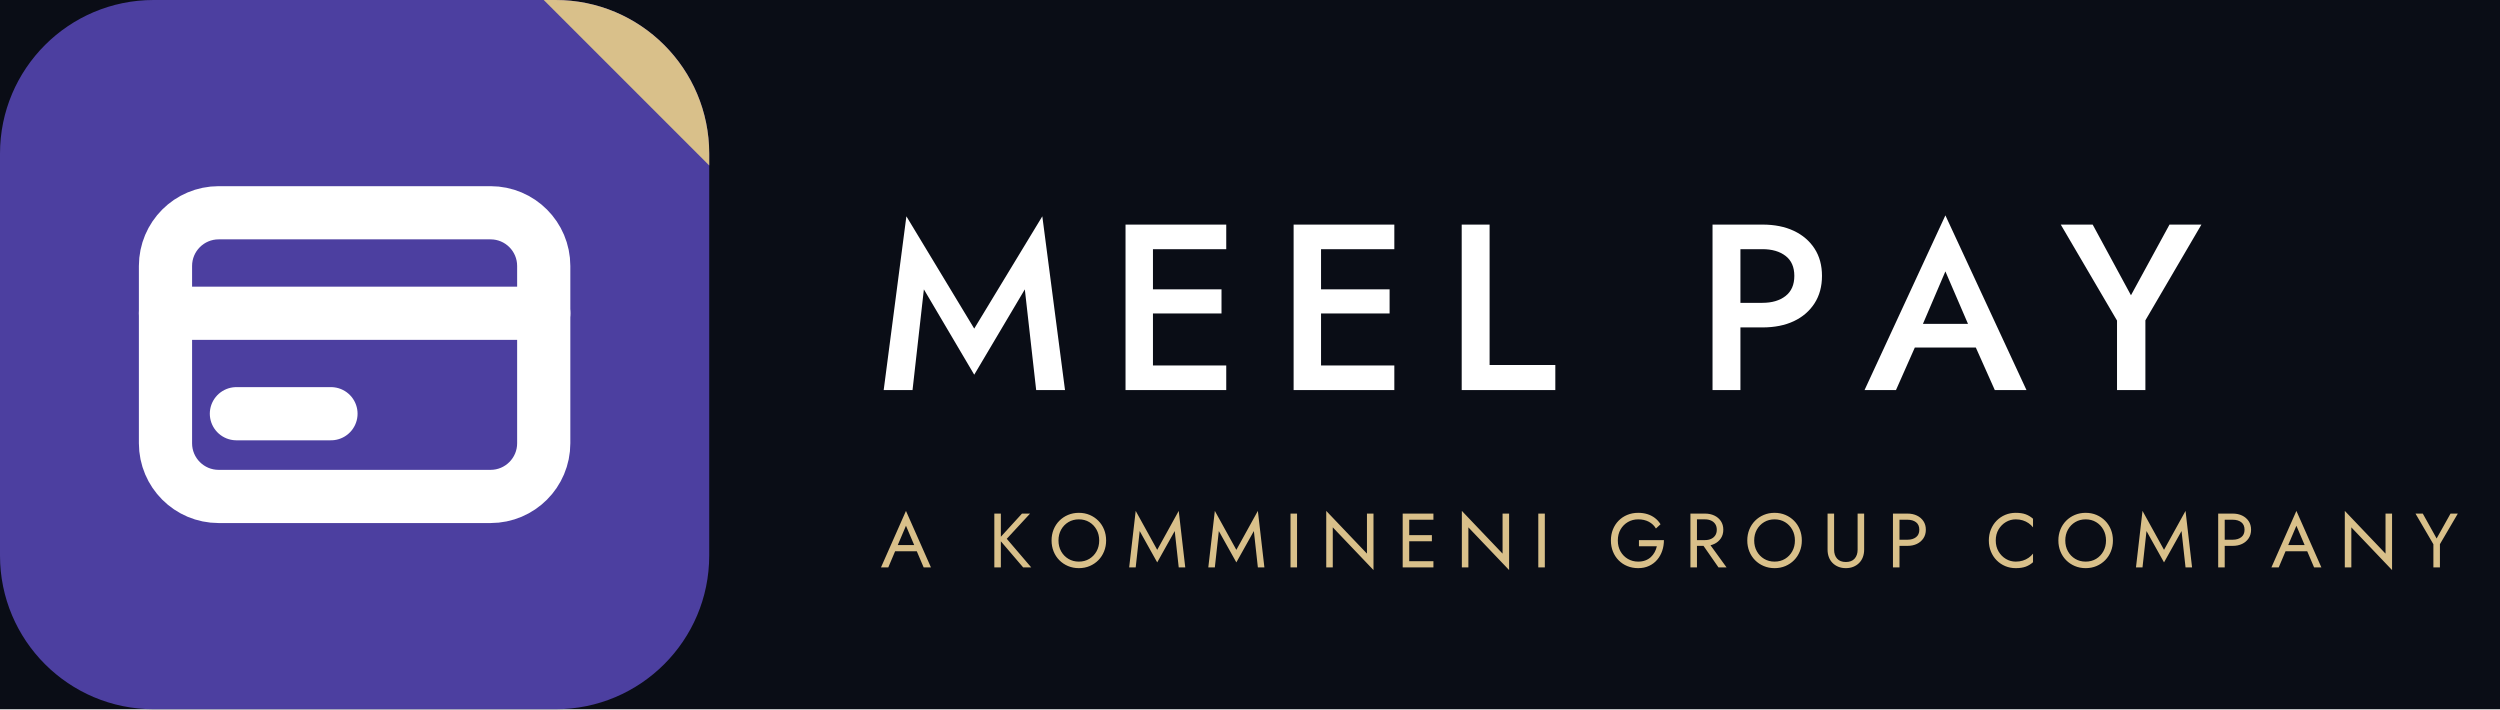
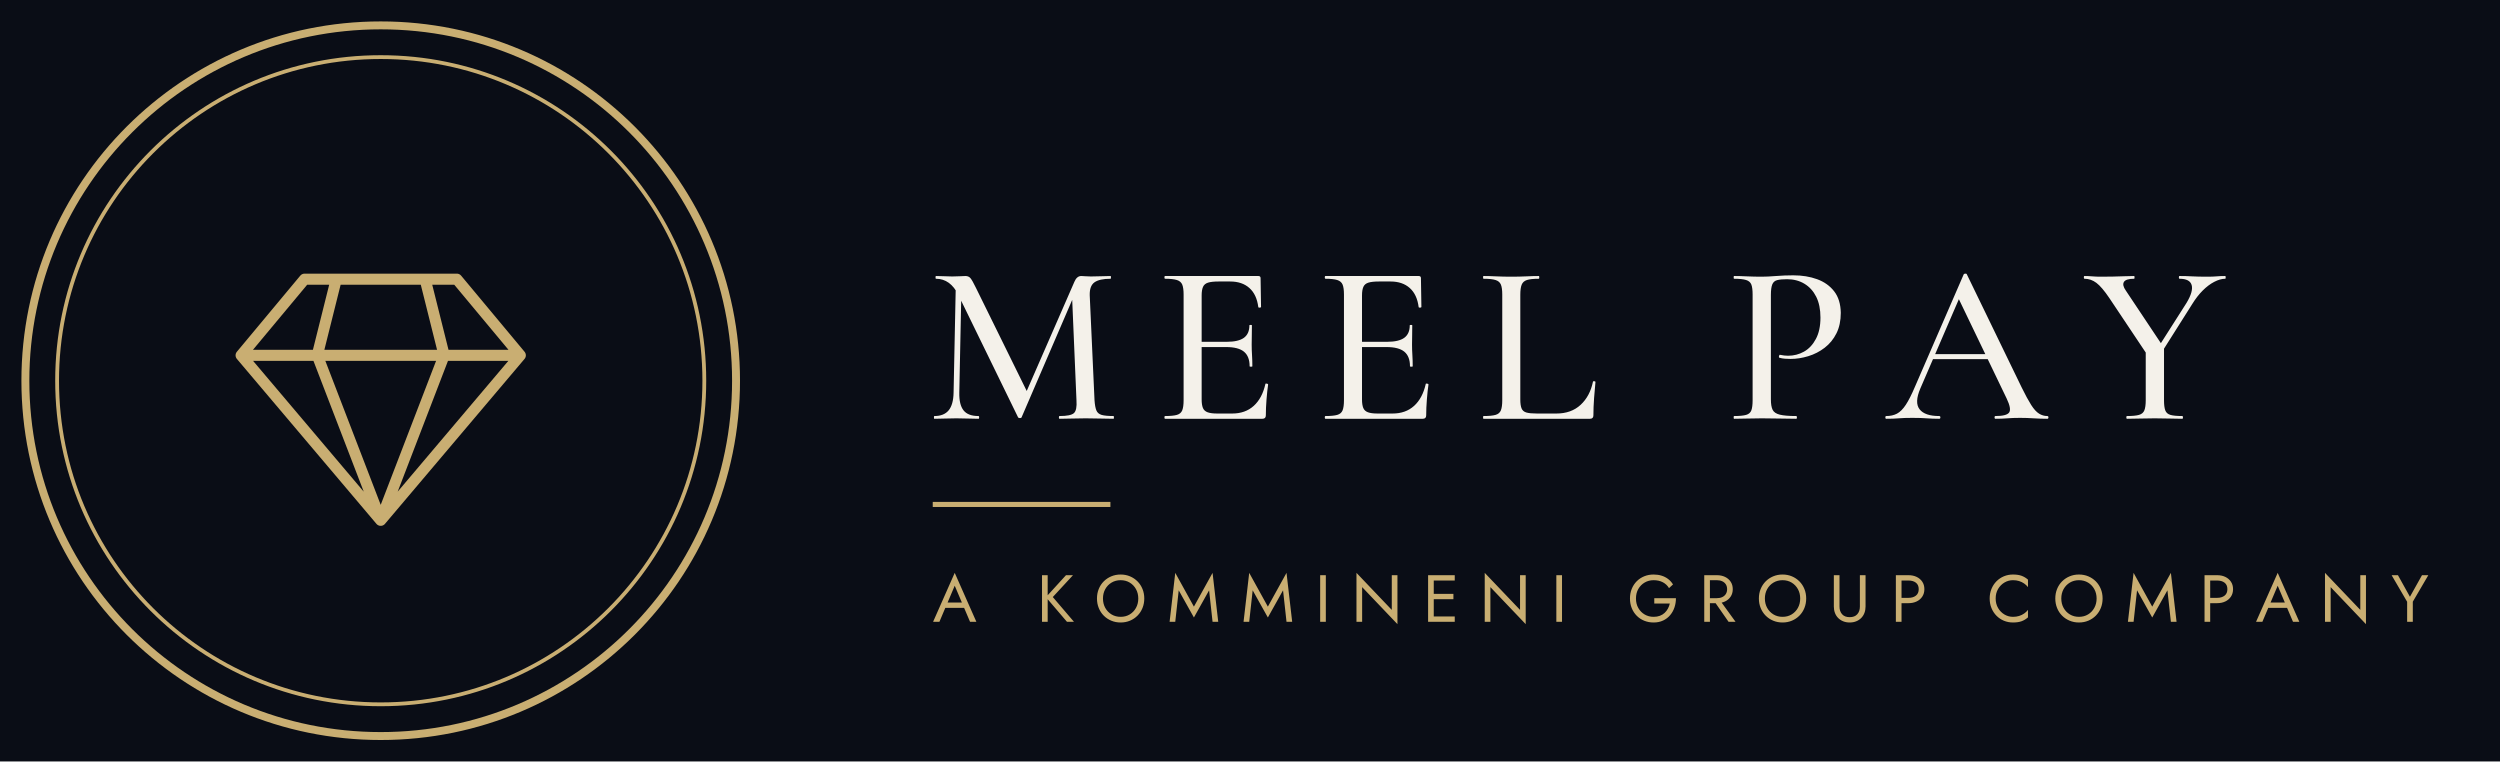
- <svg xmlns="http://www.w3.org/2000/svg" viewBox="0 0 423 120" width="423" height="120" role="img" aria-label="Meel Pay logo">
-   <rect width="423" height="120" fill="#0A0D16" />
-   <g transform="translate(0 0)">
-     <clipPath id="t-meel-pay-0-0">
-       <rect width="120" height="120" rx="26" />
-     </clipPath>
-     <rect width="120" height="120" rx="26" fill="#4C3FA0" />
-     <polygon clip-path="url(#t-meel-pay-0-0)" points="92,0 120,0 120,28" fill="#D9C08A" />
-     <rect fill="none" stroke="#FFFFFF" stroke-width="9" stroke-linecap="round" stroke-linejoin="round" x="28" y="36" width="64" height="48" rx="9" />
-     <path fill="none" stroke="#FFFFFF" stroke-width="9" stroke-linecap="round" stroke-linejoin="round" d="M28 53 H92 M40 70 H56" />
-   </g>
-   <path fill="#FFFFFF" d="M156.32 48.96 164.84 63.4 173.4 48.96 175.32 66.0H180.2L176.36 36.6L164.84 55.6L153.36 36.6L149.52 66.0H154.4Z M193.36 66.0H207.48V61.84H193.36ZM193.36 42.16H207.48V38.0H193.36ZM193.36 53.04H206.68V48.96H193.36ZM190.44 38.0V66.0H195.08V38.0Z M221.8 66.0H235.92V61.84H221.8ZM221.8 42.16H235.92V38.0H221.8ZM221.8 53.04H235.12V48.96H221.8ZM218.88 38.0V66.0H223.52V38.0Z M247.32 38.0V66.0H263.16V61.76H252.04V38.0Z M289.76 38.0V66.0H294.48V38.0ZM292.56 42.16H298.2Q300.64 42.16 302.12 43.3Q303.6 44.44 303.6 46.68Q303.6 48.92 302.12 50.08Q300.64 51.24 298.2 51.24H292.56V55.4H298.2Q301.28 55.4 303.52 54.34Q305.76 53.28 307.02 51.32Q308.28 49.36 308.28 46.68Q308.28 44.0 307.02 42.06Q305.76 40.12 303.52 39.06Q301.28 38.0 298.2 38.0H292.56Z M321.84 58.8H336.64L335.76 54.8H322.76ZM329.16 45.92 333.64 56.32 333.72 57.48 337.52 66.0H342.88L329.16 36.44L315.48 66.0H320.8L324.68 57.24L324.76 56.2Z M367.08 38.0 360.56 49.96 354.08 38.0H348.68L358.2 54.24V66.0H363.0V54.2L372.48 38.0Z" />
-   <path fill="#D9C08A" d="M150.911 93.27H155.721L155.331 92.23H151.301ZM153.29 88.954 154.85 92.62 154.954 92.88 156.28 96.0H157.515L153.29 86.445L149.065 96.0H150.3L151.652 92.802L151.756 92.568Z M168.24 86.9V96.0H169.345V86.9ZM172.92 86.9 169.007 91.19 173.115 96.0H174.48L170.346 91.164L174.285 86.9Z M179.095 91.45Q179.095 90.423 179.543 89.617Q179.992 88.811 180.772 88.343Q181.552 87.875 182.54 87.875Q183.541 87.875 184.315 88.343Q185.088 88.811 185.536 89.617Q185.985 90.423 185.985 91.45Q185.985 92.477 185.536 93.283Q185.088 94.089 184.315 94.557Q183.541 95.025 182.54 95.025Q181.552 95.025 180.772 94.557Q179.992 94.089 179.543 93.283Q179.095 92.477 179.095 91.45ZM177.925 91.45Q177.925 92.438 178.269 93.296Q178.614 94.154 179.238 94.785Q179.862 95.415 180.707 95.773Q181.552 96.13 182.54 96.13Q183.541 96.13 184.38 95.773Q185.218 95.415 185.842 94.785Q186.466 94.154 186.81 93.296Q187.155 92.438 187.155 91.45Q187.155 90.449 186.81 89.597Q186.466 88.746 185.842 88.115Q185.218 87.485 184.38 87.127Q183.541 86.77 182.54 86.77Q181.552 86.77 180.707 87.127Q179.862 87.485 179.238 88.115Q178.614 88.746 178.269 89.597Q177.925 90.449 177.925 91.45Z M192.836 89.851 195.8 95.155 198.764 89.851 199.44 96.0H200.545L199.44 86.445L195.8 93.036L192.16 86.445L191.055 96.0H192.16Z M206.226 89.851 209.19 95.155 212.154 89.851 212.83 96.0H213.935L212.83 86.445L209.19 93.036L205.55 86.445L204.445 96.0H205.55Z M218.355 86.9V96.0H219.46V86.9Z M231.29 86.9V93.673L224.4 86.445V96.0H225.505V89.227L232.395 96.455V86.9Z M237.946 96.0H242.535V94.96H237.946ZM237.946 87.94H242.535V86.9H237.946ZM237.946 91.58H242.275V90.54H237.946ZM237.335 86.9V96.0H238.44V86.9Z M254.235 86.9V93.673L247.345 86.445V96.0H248.45V89.227L255.34 96.455V86.9Z M260.28 86.9V96.0H261.385V86.9Z M277.31 92.425H280.339Q280.222 92.958 279.968 93.426Q279.715 93.894 279.325 94.258Q278.935 94.622 278.395 94.823Q277.856 95.025 277.18 95.025Q276.218 95.025 275.438 94.57Q274.658 94.115 274.196 93.309Q273.735 92.503 273.735 91.45Q273.735 90.384 274.196 89.584Q274.658 88.785 275.438 88.33Q276.218 87.875 277.18 87.875Q278.22 87.875 278.987 88.285Q279.754 88.694 280.183 89.422L280.963 88.707Q280.573 88.07 280.007 87.641Q279.442 87.212 278.733 86.991Q278.025 86.77 277.18 86.77Q276.192 86.77 275.347 87.114Q274.502 87.459 273.878 88.09Q273.254 88.72 272.909 89.578Q272.565 90.436 272.565 91.45Q272.565 92.464 272.909 93.322Q273.254 94.18 273.878 94.811Q274.502 95.441 275.347 95.785Q276.192 96.13 277.18 96.13Q278.22 96.13 279.032 95.746Q279.845 95.363 280.404 94.7Q280.963 94.037 281.249 93.186Q281.535 92.334 281.535 91.385H277.31Z M287.645 91.515 290.765 96.0H292.13L288.88 91.515ZM286.02 86.9V96.0H287.125V86.9ZM286.631 87.875H288.49Q289.075 87.875 289.524 88.083Q289.972 88.291 290.226 88.681Q290.479 89.071 290.479 89.63Q290.479 90.189 290.226 90.579Q289.972 90.969 289.524 91.177Q289.075 91.385 288.49 91.385H286.631V92.36H288.49Q289.374 92.36 290.069 92.029Q290.765 91.697 291.174 91.079Q291.584 90.462 291.584 89.63Q291.584 88.785 291.174 88.174Q290.765 87.563 290.069 87.232Q289.374 86.9 288.49 86.9H286.631Z M296.81 91.45Q296.81 90.423 297.258 89.617Q297.707 88.811 298.487 88.343Q299.267 87.875 300.255 87.875Q301.256 87.875 302.029 88.343Q302.803 88.811 303.251 89.617Q303.7 90.423 303.7 91.45Q303.7 92.477 303.251 93.283Q302.803 94.089 302.029 94.557Q301.256 95.025 300.255 95.025Q299.267 95.025 298.487 94.557Q297.707 94.089 297.258 93.283Q296.81 92.477 296.81 91.45ZM295.64 91.45Q295.64 92.438 295.984 93.296Q296.329 94.154 296.953 94.785Q297.577 95.415 298.422 95.773Q299.267 96.13 300.255 96.13Q301.256 96.13 302.094 95.773Q302.933 95.415 303.557 94.785Q304.181 94.154 304.525 93.296Q304.87 92.438 304.87 91.45Q304.87 90.449 304.525 89.597Q304.181 88.746 303.557 88.115Q302.933 87.485 302.094 87.127Q301.256 86.77 300.255 86.77Q299.267 86.77 298.422 87.127Q297.577 87.485 296.953 88.115Q296.329 88.746 295.984 89.597Q295.64 90.449 295.64 91.45Z M309.225 86.9V93.01Q309.225 93.686 309.439 94.258Q309.654 94.83 310.063 95.246Q310.473 95.662 311.045 95.896Q311.617 96.13 312.319 96.13Q313.021 96.13 313.593 95.896Q314.165 95.662 314.574 95.246Q314.984 94.83 315.198 94.258Q315.413 93.686 315.413 93.01V86.9H314.308V93.01Q314.308 93.946 313.801 94.518Q313.294 95.09 312.319 95.09Q311.344 95.09 310.837 94.518Q310.33 93.946 310.33 93.01V86.9Z M320.288 86.9V96.0H321.393V86.9ZM320.899 87.94H322.758Q323.642 87.94 324.194 88.362Q324.747 88.785 324.747 89.63Q324.747 90.462 324.194 90.891Q323.642 91.32 322.758 91.32H320.899V92.36H322.758Q323.642 92.36 324.337 92.029Q325.033 91.697 325.442 91.079Q325.852 90.462 325.852 89.63Q325.852 88.785 325.442 88.174Q325.033 87.563 324.337 87.232Q323.642 86.9 322.758 86.9H320.899Z M337.682 91.45Q337.682 90.384 338.156 89.584Q338.631 88.785 339.398 88.33Q340.165 87.875 341.062 87.875Q341.712 87.875 342.251 88.044Q342.791 88.213 343.233 88.518Q343.675 88.824 343.987 89.227V87.771Q343.415 87.264 342.739 87.017Q342.063 86.77 341.062 86.77Q340.113 86.77 339.287 87.114Q338.462 87.459 337.838 88.09Q337.214 88.72 336.863 89.578Q336.512 90.436 336.512 91.45Q336.512 92.464 336.863 93.322Q337.214 94.18 337.838 94.811Q338.462 95.441 339.287 95.785Q340.113 96.13 341.062 96.13Q342.063 96.13 342.739 95.883Q343.415 95.636 343.987 95.129V93.673Q343.675 94.076 343.233 94.381Q342.791 94.687 342.251 94.856Q341.712 95.025 341.062 95.025Q340.165 95.025 339.398 94.57Q338.631 94.115 338.156 93.309Q337.682 92.503 337.682 91.45Z M349.447 91.45Q349.447 90.423 349.895 89.617Q350.344 88.811 351.124 88.343Q351.904 87.875 352.892 87.875Q353.893 87.875 354.666 88.343Q355.44 88.811 355.888 89.617Q356.337 90.423 356.337 91.45Q356.337 92.477 355.888 93.283Q355.44 94.089 354.666 94.557Q353.893 95.025 352.892 95.025Q351.904 95.025 351.124 94.557Q350.344 94.089 349.895 93.283Q349.447 92.477 349.447 91.45ZM348.277 91.45Q348.277 92.438 348.621 93.296Q348.966 94.154 349.59 94.785Q350.214 95.415 351.059 95.773Q351.904 96.13 352.892 96.13Q353.893 96.13 354.731 95.773Q355.57 95.415 356.194 94.785Q356.818 94.154 357.162 93.296Q357.507 92.438 357.507 91.45Q357.507 90.449 357.162 89.597Q356.818 88.746 356.194 88.115Q355.57 87.485 354.731 87.127Q353.893 86.77 352.892 86.77Q351.904 86.77 351.059 87.127Q350.214 87.485 349.59 88.115Q348.966 88.746 348.621 89.597Q348.277 90.449 348.277 91.45Z M363.188 89.851 366.152 95.155 369.116 89.851 369.792 96.0H370.897L369.792 86.445L366.152 93.036L362.512 86.445L361.407 96.0H362.512Z M375.317 86.9V96.0H376.422V86.9ZM375.928 87.94H377.787Q378.671 87.94 379.223 88.362Q379.776 88.785 379.776 89.63Q379.776 90.462 379.223 90.891Q378.671 91.32 377.787 91.32H375.928V92.36H377.787Q378.671 92.36 379.366 92.029Q380.062 91.697 380.471 91.079Q380.881 90.462 380.881 89.63Q380.881 88.785 380.471 88.174Q380.062 87.563 379.366 87.232Q378.671 86.9 377.787 86.9H375.928Z M386.172 93.27H390.982L390.592 92.23H386.562ZM388.551 88.954 390.111 92.62 390.215 92.88 391.541 96.0H392.776L388.551 86.445L384.326 96.0H385.561L386.913 92.802L387.017 92.568Z M403.631 86.9V93.673L396.741 86.445V96.0H397.846V89.227L404.736 96.455V86.9Z M414.629 86.9 412.276 91.112 409.936 86.9H408.701L411.73 92.087V96.0H412.835V92.074L415.864 86.9Z" />
+ <svg xmlns="http://www.w3.org/2000/svg" viewBox="0 0 394 120" width="394" height="120" role="img" aria-label="Meel Pay logo">
+   <rect width="394" height="120" fill="#0A0D16" />
+   <circle fill="none" stroke="#C9AE72" stroke-width="1.25" cx="60" cy="60" r="56" />
+   <circle fill="none" stroke="#C9AE72" stroke-width="0.6" cx="60" cy="60" r="51" />
+   <path fill="none" stroke="#C9AE72" stroke-width="1.75" stroke-linecap="round" stroke-linejoin="round" d="M48 44 H72 L82 56 L60 82 L38 56 Z M38 56 H82 M53 44 L50 56 L60 82 L70 56 L67 44" />
+   <path fill="#F4F1EA" d="M150.284 61.896 150.644 44.328 151.544 44.4 151.184 61.896Q151.148 63.768 151.85 64.668Q152.552 65.568 154.208 65.568Q154.316 65.568 154.316 65.784Q154.316 66.0 154.208 66.0Q153.416 66.0 152.588 65.964Q151.76 65.928 150.716 65.928Q149.744 65.928 148.88 65.964Q148.016 66.0 147.26 66.0Q147.188 66.0 147.188 65.784Q147.188 65.568 147.26 65.568Q148.772 65.568 149.51 64.668Q150.248 63.768 150.284 61.896ZM175.484 65.568Q175.556 65.568 175.556 65.784Q175.556 66.0 175.484 66.0Q174.584 66.0 173.468 65.964Q172.352 65.928 171.092 65.928Q169.904 65.928 168.86 65.964Q167.816 66.0 166.988 66.0Q166.88 66.0 166.88 65.784Q166.88 65.568 166.988 65.568Q168.752 65.568 169.256 65.1Q169.76 64.632 169.652 63.084L168.932 46.128L170.336 44.112L161.012 65.748Q160.976 65.892 160.742 65.892Q160.508 65.892 160.436 65.748L151.04 46.488Q149.78 43.932 147.512 43.932Q147.44 43.932 147.44 43.716Q147.44 43.5 147.512 43.5Q148.16 43.5 148.862 43.536Q149.564 43.572 150.068 43.572Q150.752 43.572 151.31 43.536Q151.868 43.5 152.156 43.5Q152.66 43.5 152.948 43.842Q153.236 44.184 153.812 45.372L161.984 61.968L160.652 64.272L169.328 44.4Q169.508 43.968 169.778 43.734Q170.048 43.5 170.408 43.5Q170.66 43.5 171.038 43.536Q171.416 43.572 171.92 43.572Q172.928 43.572 173.612 43.536Q174.296 43.5 175.016 43.5Q175.088 43.5 175.088 43.716Q175.088 43.932 175.016 43.932Q173.288 43.932 172.496 44.49Q171.704 45.048 171.74 46.524L172.496 63.084Q172.568 64.128 172.784 64.668Q173.0 65.208 173.612 65.388Q174.224 65.568 175.484 65.568Z M198.956 66.0H183.62Q183.512 66.0 183.512 65.784Q183.512 65.568 183.62 65.568Q184.844 65.568 185.474 65.388Q186.104 65.208 186.32 64.668Q186.536 64.128 186.536 63.084V46.416Q186.536 45.372 186.32 44.85Q186.104 44.328 185.474 44.13Q184.844 43.932 183.62 43.932Q183.512 43.932 183.512 43.716Q183.512 43.5 183.62 43.5H198.308Q198.668 43.5 198.668 43.824L198.74 48.36Q198.74 48.468 198.542 48.486Q198.344 48.504 198.308 48.396Q198.056 46.416 196.904 45.39Q195.752 44.364 193.88 44.364H192.044Q190.964 44.364 190.388 44.544Q189.812 44.724 189.596 45.21Q189.38 45.696 189.38 46.56V62.94Q189.38 63.804 189.578 64.29Q189.776 64.776 190.316 64.974Q190.856 65.172 191.828 65.172H194.204Q196.256 65.172 197.588 63.966Q198.92 62.76 199.424 60.528Q199.424 60.42 199.64 60.456Q199.856 60.492 199.856 60.6Q199.712 61.572 199.604 62.94Q199.496 64.308 199.496 65.46Q199.496 66.0 198.956 66.0ZM196.94 57.72Q196.94 56.172 196.058 55.434Q195.176 54.696 193.232 54.696H188.012V53.868H193.34Q195.176 53.868 196.04 53.238Q196.904 52.608 196.904 51.276Q196.904 51.204 197.102 51.204Q197.3 51.204 197.3 51.276Q197.3 52.392 197.282 53.004Q197.264 53.616 197.264 54.3Q197.264 55.128 197.318 55.956Q197.372 56.784 197.372 57.72Q197.372 57.792 197.156 57.792Q196.94 57.792 196.94 57.72Z M224.228 66.0H208.892Q208.784 66.0 208.784 65.784Q208.784 65.568 208.892 65.568Q210.116 65.568 210.746 65.388Q211.376 65.208 211.592 64.668Q211.808 64.128 211.808 63.084V46.416Q211.808 45.372 211.592 44.85Q211.376 44.328 210.746 44.13Q210.116 43.932 208.892 43.932Q208.784 43.932 208.784 43.716Q208.784 43.5 208.892 43.5H223.58Q223.94 43.5 223.94 43.824L224.012 48.36Q224.012 48.468 223.814 48.486Q223.616 48.504 223.58 48.396Q223.328 46.416 222.176 45.39Q221.024 44.364 219.152 44.364H217.316Q216.236 44.364 215.66 44.544Q215.084 44.724 214.868 45.21Q214.652 45.696 214.652 46.56V62.94Q214.652 63.804 214.85 64.29Q215.048 64.776 215.588 64.974Q216.128 65.172 217.1 65.172H219.476Q221.528 65.172 222.86 63.966Q224.192 62.76 224.696 60.528Q224.696 60.42 224.912 60.456Q225.128 60.492 225.128 60.6Q224.984 61.572 224.876 62.94Q224.768 64.308 224.768 65.46Q224.768 66.0 224.228 66.0ZM222.212 57.72Q222.212 56.172 221.33 55.434Q220.448 54.696 218.504 54.696H213.284V53.868H218.612Q220.448 53.868 221.312 53.238Q222.176 52.608 222.176 51.276Q222.176 51.204 222.374 51.204Q222.572 51.204 222.572 51.276Q222.572 52.392 222.554 53.004Q222.536 53.616 222.536 54.3Q222.536 55.128 222.59 55.956Q222.644 56.784 222.644 57.72Q222.644 57.792 222.428 57.792Q222.212 57.792 222.212 57.72Z M239.6 46.452V62.94Q239.6 63.876 239.798 64.362Q239.996 64.848 240.554 65.01Q241.112 65.172 242.228 65.172H245.288Q247.628 65.172 249.104 63.804Q250.58 62.436 251.048 60.168Q251.048 60.06 251.246 60.078Q251.444 60.096 251.444 60.204Q251.336 61.248 251.228 62.724Q251.12 64.2 251.12 65.46Q251.12 66.0 250.58 66.0H233.804Q233.732 66.0 233.732 65.784Q233.732 65.568 233.804 65.568Q235.064 65.568 235.694 65.388Q236.324 65.208 236.54 64.668Q236.756 64.128 236.756 63.084V46.416Q236.756 45.372 236.54 44.85Q236.324 44.328 235.694 44.13Q235.064 43.932 233.804 43.932Q233.732 43.932 233.732 43.716Q233.732 43.5 233.804 43.5Q234.668 43.5 235.802 43.554Q236.936 43.608 238.16 43.608Q239.456 43.608 240.554 43.554Q241.652 43.5 242.516 43.5Q242.588 43.5 242.588 43.716Q242.588 43.932 242.516 43.932Q241.256 43.932 240.644 44.13Q240.032 44.328 239.816 44.868Q239.6 45.408 239.6 46.452Z M279.092 62.94Q279.092 64.02 279.362 64.578Q279.632 65.136 280.496 65.352Q281.36 65.568 283.088 65.568Q283.196 65.568 283.196 65.784Q283.196 66.0 283.088 66.0Q281.936 66.0 280.586 65.964Q279.236 65.928 277.652 65.928Q276.464 65.928 275.33 65.964Q274.196 66.0 273.296 66.0Q273.224 66.0 273.224 65.784Q273.224 65.568 273.296 65.568Q274.556 65.568 275.186 65.388Q275.816 65.208 276.014 64.668Q276.212 64.128 276.212 63.084V46.416Q276.212 45.372 276.014 44.85Q275.816 44.328 275.186 44.13Q274.556 43.932 273.296 43.932Q273.224 43.932 273.224 43.716Q273.224 43.5 273.296 43.5Q274.196 43.5 275.312 43.554Q276.428 43.608 277.616 43.608Q278.552 43.608 279.902 43.5Q281.252 43.392 282.62 43.392Q284.708 43.392 286.382 44.004Q288.056 44.616 289.064 45.912Q290.072 47.208 290.108 49.296Q290.108 51.168 289.424 52.536Q288.74 53.904 287.57 54.804Q286.4 55.704 284.978 56.136Q283.556 56.568 282.188 56.568Q281.756 56.568 281.306 56.532Q280.856 56.496 280.46 56.388Q280.316 56.352 280.37 56.118Q280.424 55.884 280.532 55.92Q280.856 55.992 281.198 56.028Q281.54 56.064 281.792 56.064Q283.16 56.064 284.312 55.416Q285.464 54.768 286.184 53.418Q286.904 52.068 286.904 50.052Q286.904 48.108 286.238 46.776Q285.572 45.444 284.384 44.724Q283.196 44.004 281.648 44.004Q280.64 44.004 280.082 44.148Q279.524 44.292 279.308 44.832Q279.092 45.372 279.092 46.488Z M304.04 56.604 304.472 55.812H314.264L314.516 56.604ZM322.652 65.568Q322.832 65.568 322.832 65.784Q322.832 66.0 322.652 66.0Q321.608 66.0 320.51 65.928Q319.412 65.856 318.368 65.856Q317.216 65.856 316.37 65.928Q315.524 66.0 314.48 66.0Q314.336 66.0 314.336 65.784Q314.336 65.568 314.48 65.568Q316.244 65.568 316.64 65.01Q317.036 64.452 316.244 62.796L308.504 46.704L309.656 44.976L302.636 61.248Q301.7 63.444 302.528 64.506Q303.356 65.568 305.624 65.568Q305.804 65.568 305.804 65.784Q305.804 66.0 305.624 66.0Q304.544 66.0 303.644 65.928Q302.744 65.856 301.376 65.856Q300.044 65.856 299.234 65.928Q298.424 66.0 297.272 66.0Q297.128 66.0 297.128 65.784Q297.128 65.568 297.272 65.568Q298.244 65.568 298.964 65.19Q299.684 64.812 300.35 63.804Q301.016 62.796 301.808 60.924L309.476 43.248Q309.512 43.14 309.728 43.122Q309.944 43.104 309.98 43.248L318.62 61.068Q319.484 62.832 320.114 63.822Q320.744 64.812 321.356 65.19Q321.968 65.568 322.652 65.568Z M339.5 55.74 344.612 47.712Q345.692 45.912 345.404 44.922Q345.116 43.932 343.496 43.932Q343.388 43.932 343.388 43.716Q343.388 43.5 343.496 43.5Q344.54 43.5 345.458 43.554Q346.376 43.608 347.888 43.608Q348.788 43.608 349.346 43.554Q349.904 43.5 350.696 43.5Q350.768 43.5 350.768 43.716Q350.768 43.932 350.696 43.932Q349.904 43.932 348.968 44.418Q348.032 44.904 347.15 45.786Q346.268 46.668 345.512 47.892L340.184 56.316ZM338.6 56.208 332.444 46.992Q331.256 45.228 330.392 44.58Q329.528 43.932 328.52 43.932Q328.412 43.932 328.412 43.716Q328.412 43.5 328.52 43.5Q329.096 43.5 329.744 43.554Q330.392 43.608 330.968 43.608Q331.976 43.608 332.948 43.59Q333.92 43.572 334.802 43.536Q335.684 43.5 336.332 43.5Q336.404 43.5 336.404 43.716Q336.404 43.932 336.332 43.932Q335.036 43.932 334.73 44.436Q334.424 44.94 335.036 45.804L340.868 54.552ZM338.168 54.84 341.048 54.516V63.084Q341.048 64.128 341.246 64.668Q341.444 65.208 342.056 65.388Q342.668 65.568 343.928 65.568Q344.036 65.568 344.036 65.784Q344.036 66.0 343.928 66.0Q343.064 66.0 341.966 65.964Q340.868 65.928 339.572 65.928Q338.348 65.928 337.214 65.964Q336.08 66.0 335.216 66.0Q335.108 66.0 335.108 65.784Q335.108 65.568 335.216 65.568Q336.476 65.568 337.106 65.388Q337.736 65.208 337.952 64.668Q338.168 64.128 338.168 63.084Z" />
+   <path stroke="#C9AE72" stroke-width="0.8" d="M147 79.5 H175" />
+   <path fill="#C9AE72" d="M148.543 95.795H152.429L152.113 94.955H148.858ZM150.465 92.309 151.725 95.27 151.809 95.48 152.88 98.0H153.877L150.465 90.282L147.053 98.0H148.05L149.142 95.417L149.226 95.228Z M164.22 90.65V98.0H165.113V90.65ZM168 90.65 164.84 94.115 168.158 98.0H169.26L165.921 94.094L169.103 90.65Z M173.828 94.325Q173.828 93.495 174.19 92.844Q174.552 92.194 175.182 91.816Q175.812 91.438 176.61 91.438Q177.419 91.438 178.043 91.816Q178.668 92.194 179.03 92.844Q179.393 93.495 179.393 94.325Q179.393 95.154 179.03 95.805Q178.668 96.457 178.043 96.835Q177.419 97.213 176.61 97.213Q175.812 97.213 175.182 96.835Q174.552 96.457 174.19 95.805Q173.828 95.154 173.828 94.325ZM172.883 94.325Q172.883 95.123 173.161 95.816Q173.439 96.509 173.943 97.018Q174.447 97.528 175.13 97.816Q175.812 98.105 176.61 98.105Q177.419 98.105 178.096 97.816Q178.773 97.528 179.277 97.018Q179.781 96.509 180.059 95.816Q180.338 95.123 180.338 94.325Q180.338 93.516 180.059 92.829Q179.781 92.141 179.277 91.632Q178.773 91.123 178.096 90.834Q177.419 90.545 176.61 90.545Q175.812 90.545 175.13 90.834Q174.447 91.123 173.943 91.632Q173.439 92.141 173.161 92.829Q172.883 93.516 172.883 94.325Z M185.766 93.034 188.16 97.317 190.554 93.034 191.1 98.0H191.993L191.1 90.282L188.16 95.606L185.22 90.282L184.328 98.0H185.22Z M197.421 93.034 199.815 97.317 202.209 93.034 202.755 98.0H203.648L202.755 90.282L199.815 95.606L196.875 90.282L195.983 98.0H196.875Z M208.058 90.65V98.0H208.95V90.65Z M219.345 90.65V96.12L213.78 90.282V98.0H214.673V92.529L220.238 98.368V90.65Z M225.561 98.0H229.268V97.16H225.561ZM225.561 91.49H229.268V90.65H225.561ZM225.561 94.43H229.058V93.59H225.561ZM225.068 90.65V98.0H225.96V90.65Z M239.558 90.65V96.12L233.993 90.282V98.0H234.885V92.529L240.45 98.368V90.65Z M245.28 90.65V98.0H246.173V90.65Z M260.715 95.112H263.162Q263.067 95.543 262.862 95.921Q262.658 96.299 262.343 96.593Q262.028 96.887 261.592 97.05Q261.156 97.213 260.61 97.213Q259.833 97.213 259.203 96.845Q258.573 96.478 258.2 95.827Q257.828 95.175 257.828 94.325Q257.828 93.464 258.2 92.818Q258.573 92.172 259.203 91.805Q259.833 91.438 260.61 91.438Q261.45 91.438 262.07 91.768Q262.689 92.099 263.036 92.687L263.666 92.109Q263.351 91.595 262.894 91.249Q262.437 90.902 261.865 90.724Q261.293 90.545 260.61 90.545Q259.812 90.545 259.13 90.823Q258.447 91.102 257.943 91.611Q257.439 92.12 257.161 92.813Q256.883 93.506 256.883 94.325Q256.883 95.144 257.161 95.837Q257.439 96.53 257.943 97.039Q258.447 97.549 259.13 97.827Q259.812 98.105 260.61 98.105Q261.45 98.105 262.106 97.795Q262.763 97.486 263.214 96.95Q263.666 96.415 263.897 95.727Q264.128 95.039 264.128 94.272H260.715Z M269.903 94.377 272.423 98.0H273.525L270.9 94.377ZM268.59 90.65V98.0H269.483V90.65ZM269.084 91.438H270.585Q271.058 91.438 271.42 91.606Q271.782 91.773 271.987 92.088Q272.192 92.403 272.192 92.855Q272.192 93.306 271.987 93.621Q271.782 93.936 271.42 94.105Q271.058 94.272 270.585 94.272H269.084V95.06H270.585Q271.299 95.06 271.861 94.792Q272.423 94.525 272.753 94.026Q273.084 93.527 273.084 92.855Q273.084 92.172 272.753 91.679Q272.423 91.186 271.861 90.918Q271.299 90.65 270.585 90.65H269.084Z M278.145 94.325Q278.145 93.495 278.507 92.844Q278.87 92.194 279.5 91.816Q280.13 91.438 280.928 91.438Q281.736 91.438 282.361 91.816Q282.986 92.194 283.348 92.844Q283.71 93.495 283.71 94.325Q283.71 95.154 283.348 95.805Q282.986 96.457 282.361 96.835Q281.736 97.213 280.928 97.213Q280.13 97.213 279.5 96.835Q278.87 96.457 278.507 95.805Q278.145 95.154 278.145 94.325ZM277.2 94.325Q277.2 95.123 277.478 95.816Q277.757 96.509 278.261 97.018Q278.765 97.528 279.447 97.816Q280.13 98.105 280.928 98.105Q281.736 98.105 282.413 97.816Q283.091 97.528 283.595 97.018Q284.099 96.509 284.377 95.816Q284.655 95.123 284.655 94.325Q284.655 93.516 284.377 92.829Q284.099 92.141 283.595 91.632Q283.091 91.123 282.413 90.834Q281.736 90.545 280.928 90.545Q280.13 90.545 279.447 90.834Q278.765 91.123 278.261 91.632Q277.757 92.141 277.478 92.829Q277.2 93.516 277.2 94.325Z M289.013 90.65V95.585Q289.013 96.131 289.186 96.593Q289.359 97.055 289.69 97.391Q290.021 97.727 290.483 97.916Q290.945 98.105 291.512 98.105Q292.079 98.105 292.541 97.916Q293.003 97.727 293.333 97.391Q293.664 97.055 293.837 96.593Q294.011 96.131 294.011 95.585V90.65H293.118V95.585Q293.118 96.341 292.709 96.803Q292.299 97.265 291.512 97.265Q290.724 97.265 290.315 96.803Q289.905 96.341 289.905 95.585V90.65Z M298.788 90.65V98.0H299.681V90.65ZM299.282 91.49H300.783Q301.497 91.49 301.943 91.831Q302.39 92.172 302.39 92.855Q302.39 93.527 301.943 93.874Q301.497 94.22 300.783 94.22H299.282V95.06H300.783Q301.497 95.06 302.059 94.792Q302.621 94.525 302.951 94.026Q303.282 93.527 303.282 92.855Q303.282 92.172 302.951 91.679Q302.621 91.186 302.059 90.918Q301.497 90.65 300.783 90.65H299.282Z M314.517 94.325Q314.517 93.464 314.9 92.818Q315.284 92.172 315.903 91.805Q316.523 91.438 317.247 91.438Q317.772 91.438 318.208 91.574Q318.644 91.71 319.001 91.957Q319.358 92.204 319.61 92.529V91.353Q319.148 90.944 318.602 90.745Q318.056 90.545 317.247 90.545Q316.481 90.545 315.814 90.823Q315.147 91.102 314.643 91.611Q314.139 92.12 313.856 92.813Q313.572 93.506 313.572 94.325Q313.572 95.144 313.856 95.837Q314.139 96.53 314.643 97.039Q315.147 97.549 315.814 97.827Q316.481 98.105 317.247 98.105Q318.056 98.105 318.602 97.906Q319.148 97.706 319.61 97.296V96.12Q319.358 96.446 319.001 96.693Q318.644 96.939 318.208 97.076Q317.772 97.213 317.247 97.213Q316.523 97.213 315.903 96.845Q315.284 96.478 314.9 95.827Q314.517 95.175 314.517 94.325Z M324.86 94.325Q324.86 93.495 325.222 92.844Q325.584 92.194 326.214 91.816Q326.844 91.438 327.642 91.438Q328.451 91.438 329.075 91.816Q329.7 92.194 330.062 92.844Q330.425 93.495 330.425 94.325Q330.425 95.154 330.062 95.805Q329.7 96.457 329.075 96.835Q328.451 97.213 327.642 97.213Q326.844 97.213 326.214 96.835Q325.584 96.457 325.222 95.805Q324.86 95.154 324.86 94.325ZM323.915 94.325Q323.915 95.123 324.193 95.816Q324.471 96.509 324.975 97.018Q325.479 97.528 326.162 97.816Q326.844 98.105 327.642 98.105Q328.451 98.105 329.128 97.816Q329.805 97.528 330.309 97.018Q330.813 96.509 331.091 95.816Q331.37 95.123 331.37 94.325Q331.37 93.516 331.091 92.829Q330.813 92.141 330.309 91.632Q329.805 91.123 329.128 90.834Q328.451 90.545 327.642 90.545Q326.844 90.545 326.162 90.834Q325.479 91.123 324.975 91.632Q324.471 92.141 324.193 92.829Q323.915 93.516 323.915 94.325Z M336.798 93.034 339.192 97.317 341.586 93.034 342.132 98.0H343.025L342.132 90.282L339.192 95.606L336.252 90.282L335.36 98.0H336.252Z M347.435 90.65V98.0H348.327V90.65ZM347.928 91.49H349.43Q350.144 91.49 350.59 91.831Q351.036 92.172 351.036 92.855Q351.036 93.527 350.59 93.874Q350.144 94.22 349.43 94.22H347.928V95.06H349.43Q350.144 95.06 350.705 94.792Q351.267 94.525 351.598 94.026Q351.929 93.527 351.929 92.855Q351.929 92.172 351.598 91.679Q351.267 91.186 350.705 90.918Q350.144 90.65 349.43 90.65H347.928Z M357.042 95.795H360.927L360.612 94.955H357.357ZM358.964 92.309 360.224 95.27 360.308 95.48 361.379 98.0H362.376L358.964 90.282L355.551 98.0H356.549L357.641 95.417L357.725 95.228Z M371.984 90.65V96.12L366.419 90.282V98.0H367.311V92.529L372.876 98.368V90.65Z M381.707 90.65 379.806 94.052 377.916 90.65H376.919L379.365 94.84V98.0H380.258V94.829L382.704 90.65Z" />
</svg>
